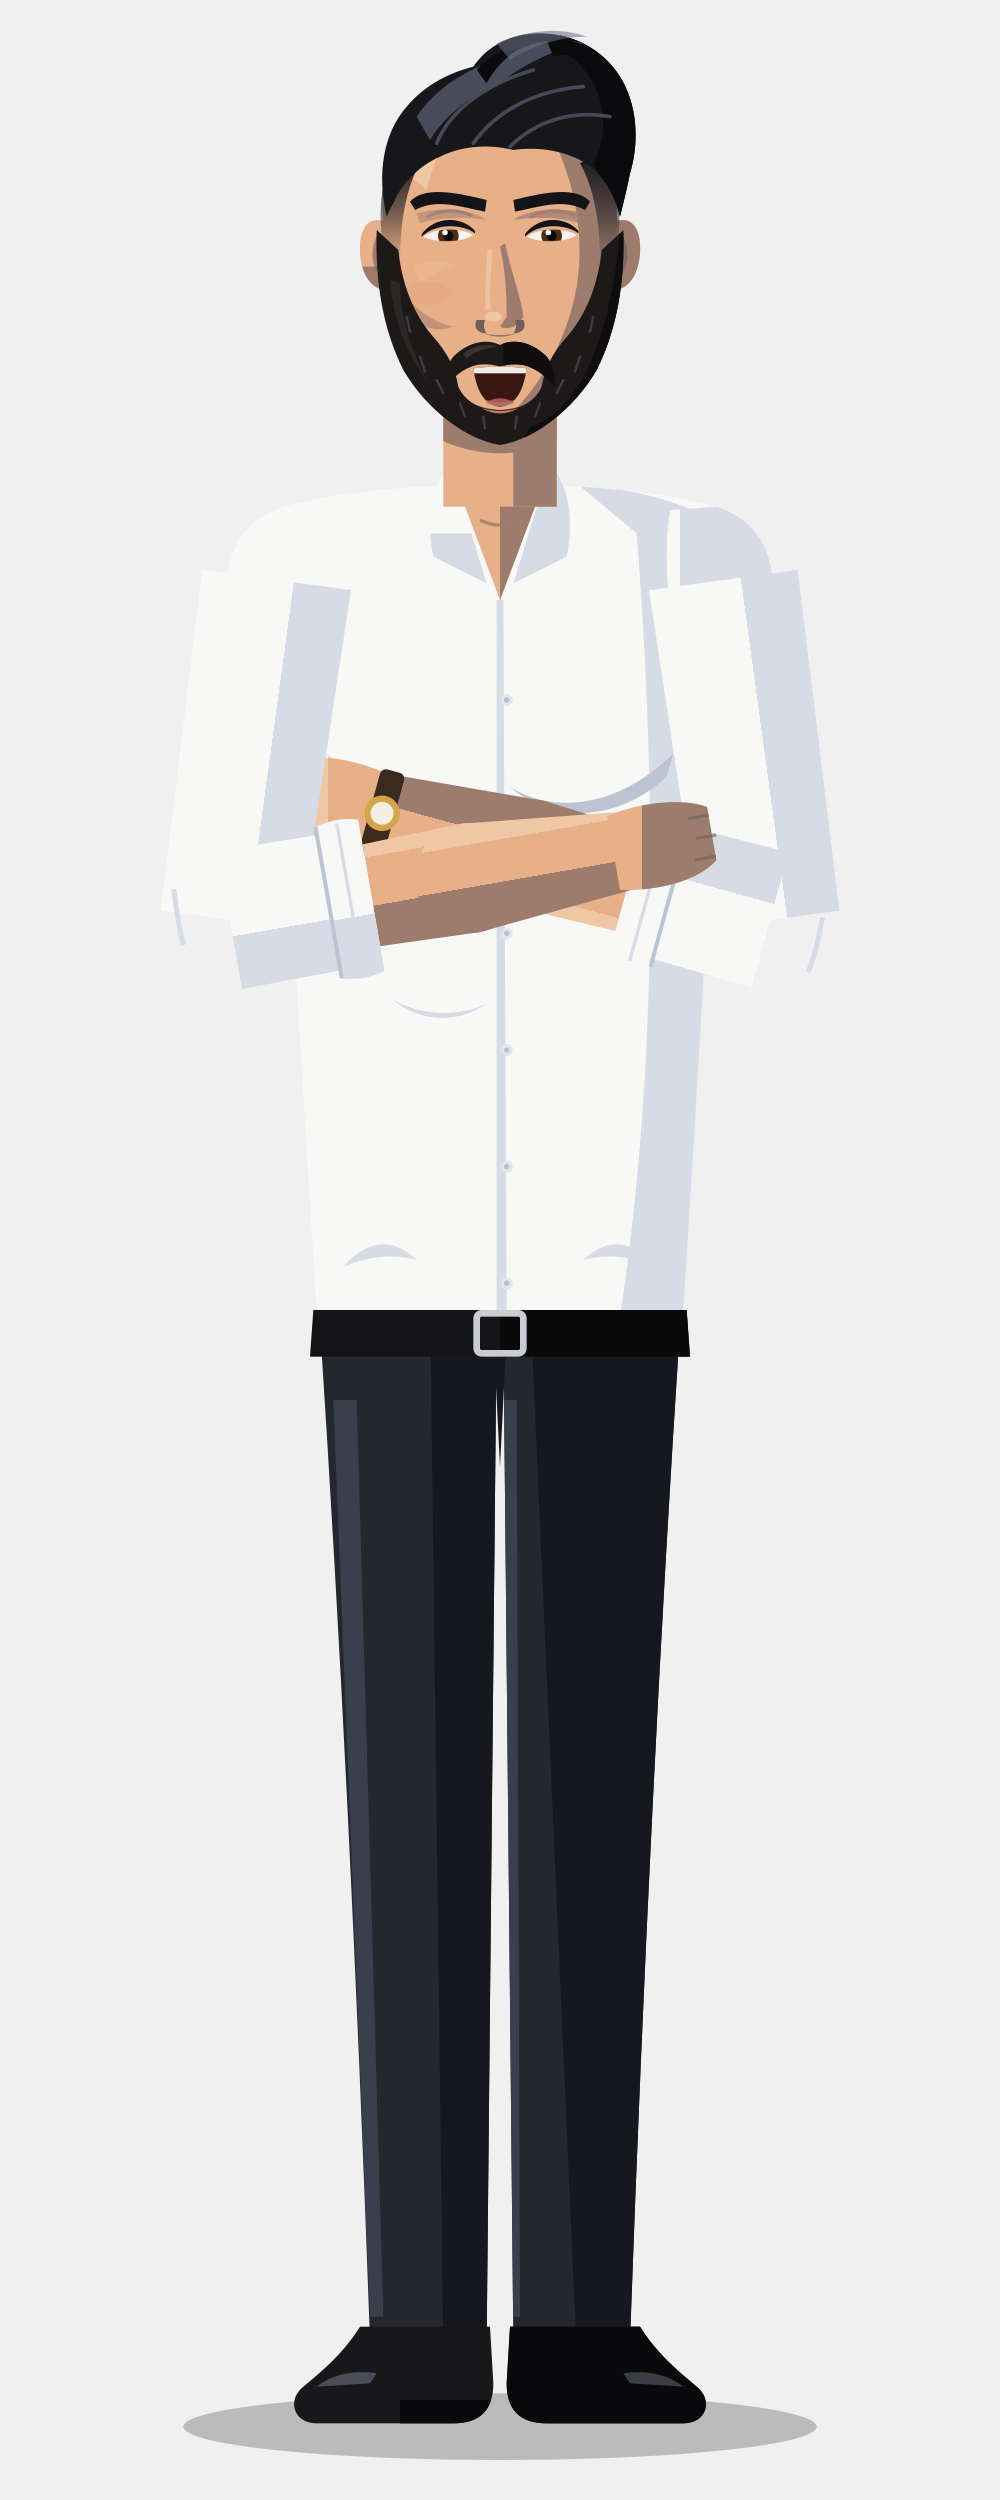
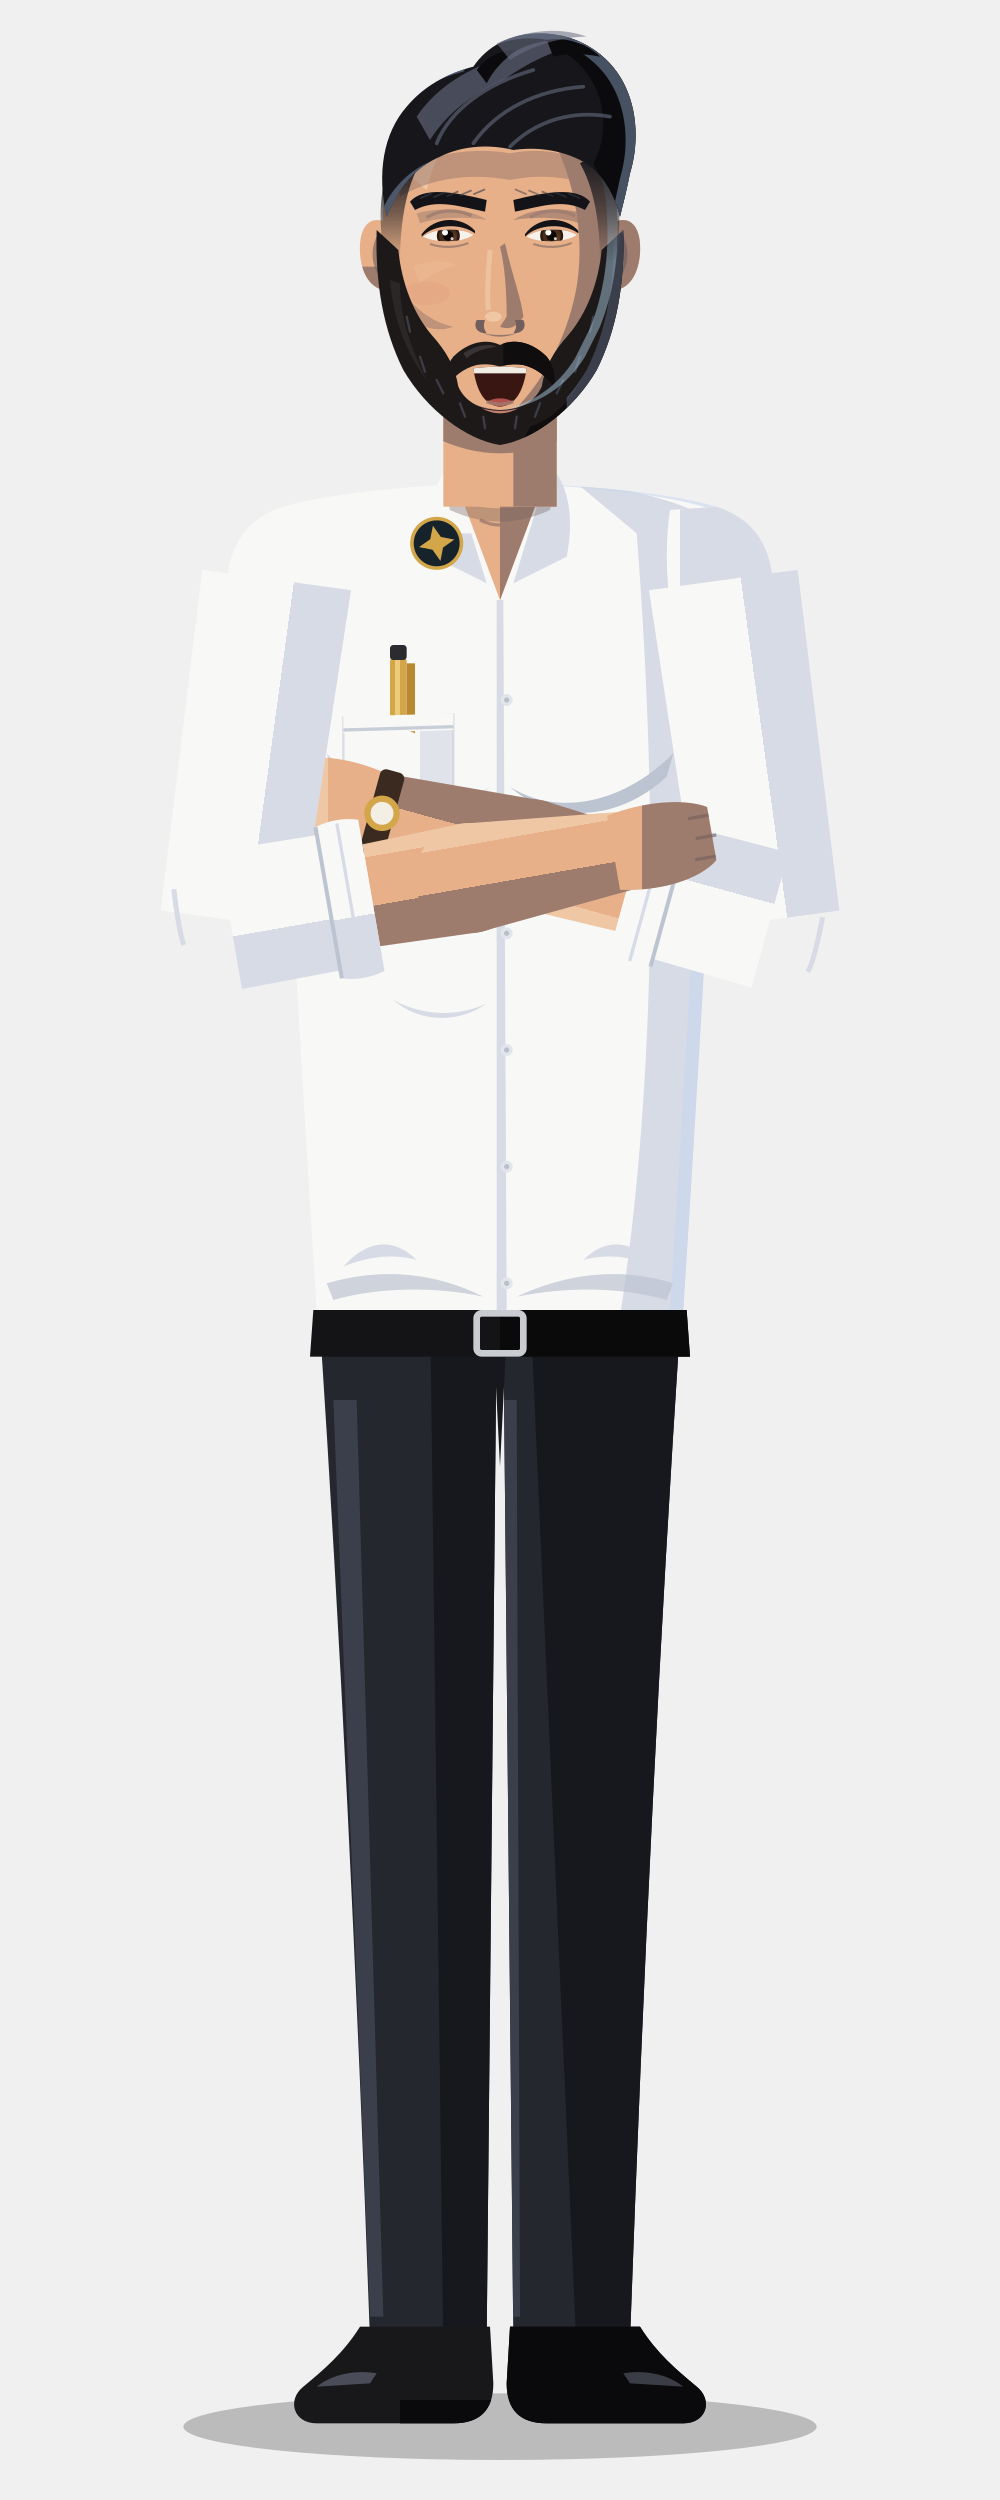
<svg xmlns="http://www.w3.org/2000/svg" viewBox="0 0 600 1500" width="600" height="1500">
  <defs>
    <linearGradient id="fade" x1="0" y1="0" x2="0" y2="1">
      <stop offset="0" stop-color="#16161b" stop-opacity="1" />
      <stop offset="0.55" stop-color="#16161b" stop-opacity="0.55" />
      <stop offset="1" stop-color="#16161b" stop-opacity="0" />
    </linearGradient>
    <clipPath id="c1">
      <path d="M192,796 L298,796 L292,1404 L222,1404 C214,1180 204,980 192,796 Z" />
    </clipPath>
    <clipPath id="c2">
      <path d="M216,1396 L294,1396 L296,1430 C296,1446 288,1454 272,1454 L190,1454 C176,1454 172,1440 182,1432 C194,1422 206,1412 216,1396 Z" />
    </clipPath>
    <clipPath id="c3">
      <path d="M 408,796 L 302,796 L 308,1404 L 378,1404 C 386,1180 396,980 408,796 Z" />
    </clipPath>
    <clipPath id="c4">
      <path d="M 384,1396 L 306,1396 L 304,1430 C 304,1446 312,1454 328,1454 L 410,1454 C 424,1454 428,1440 418,1432 C 406,1422 394,1412 384,1396 Z" />
    </clipPath>
    <clipPath id="c5">
      <path d="M300,290 C268,290 204,294 170,304 C146,312 136,330 136,356 L140,404 C148,432 162,452 172,470 C176,560 182,660 190,786 L410,786 C418,660 424,560 428,470 C438,452 452,432 460,404 L464,356 C464,330 454,312 430,304 C396,294 332,290 300,290 Z" />
    </clipPath>
    <clipPath id="c6">
      <path d="M276,296 L324,296 L300,360 Z" />
    </clipPath>
    <clipPath id="c7">
      <path d="M266,284 C258,296 256,314 260,334 L292,350 L276,298 Z" />
    </clipPath>
    <clipPath id="c8">
      <path d="M 334,284 C 342,296 344,314 340,334 L 308,350 L 324,298 Z" />
    </clipPath>
    <clipPath id="c9">
+       <path d="M300,290 C268,290 204,294 170,304 C146,312 136,330 136,356 L140,404 C148,432 162,452 172,470 C176,560 182,660 190,786 L410,786 C418,660 424,560 428,470 C438,452 452,432 460,404 L464,356 C464,330 454,312 430,304 C396,294 332,290 300,290 Z" />
+     </clipPath>
+     <clipPath id="c10">
      <path d="M188,786 L412,786 L414,814 L186,814 Z" />
    </clipPath>
-     <clipPath id="c10">
+     <clipPath id="c11">
      <path d="M170,304 C146,312 136,330 136,356 L140,404 C152,410 174,406 190,392 C200,370 202,332 198,306 Z" />
    </clipPath>
-     <clipPath id="c11">
+     <clipPath id="c12">
      <path d="M 430,304 C 454,312 464,330 464,356 L 460,404 C 448,410 426,406 410,392 C 400,370 398,332 402,306 Z" />
    </clipPath>
-     <clipPath id="c12">
+     <clipPath id="c13">
      <path d="M233,134 C222,128 215,136 216,152 C217,166 224,176 236,174 Z" />
    </clipPath>
-     <clipPath id="c13">
+     <clipPath id="c14">
      <path d="M 367,134 C 378,128 385,136 384,152 C 383,166 376,176 364,174 Z" />
    </clipPath>
-     <clipPath id="c14">
+     <clipPath id="c15">
      <path d="M266,220 L266,304 L334,304 L334,220 Z" />
    </clipPath>
-     <clipPath id="c15">
+     <clipPath id="c16">
      <path d="M300,64 C341,64 369,88 370,126 C372,152 368,176 360,196 L351,214 C340,232 322,244 300,246 C278,244 260,232 249,214 L240,196 C232,176 228,152 230,126 C231,88 259,64 300,64 Z" />
    </clipPath>
-     <clipPath id="c16">
+     <clipPath id="c17">
      <path d="M254,142 C261,136.5 277,136.5 284,141 C277,145.85 261,145.85 254,142 Z" />
    </clipPath>
-     <clipPath id="c17">
+     <clipPath id="c18">
      <path d="M316,142 C323,136.5 339,136.5 346,141 C339,145.85 323,145.85 316,142 Z" />
    </clipPath>
-     <clipPath id="c18">
+     <clipPath id="c19">
      <path d="M226,138 C225,170 230,198 242,222 C256,246 280,264 300,267 C320,264 344,246 358,222 C370,198 375,170 374,138 L361,150 C359,170 352,188 341,201 C332,211 327,220 325,232 C321,241 312,246 300,246 C288,246 279,241 275,232 C273,220 268,211 259,201 C248,188 241,170 239,150 Z" />
    </clipPath>
-     <clipPath id="c19">
+     <clipPath id="c20">
      <path d="M272,214 C281,205 292,203 300,207 C308,203 319,205 328,214 C332,219 334,226 332,232 C328,226 322,221 314,219 C308,218 303,219 300,220 C297,219 292,218 286,219 C278,221 272,226 268,232 C266,226 268,219 272,214 Z" />
    </clipPath>
-     <clipPath id="c20">
+     <clipPath id="c21">
      <path d="M284,221 Q300,219 316,221 Q313,243 300,244 Q287,243 284,221 Z" />
    </clipPath>
-     <clipPath id="c21">
+     <clipPath id="c22">
+       <path d="M300,64 C341,64 369,88 370,126 C372,152 368,176 360,196 L351,214 C340,232 322,244 300,246 C278,244 260,232 249,214 L240,196 C232,176 228,152 230,126 C231,88 259,64 300,64 Z" />
+     </clipPath>
+     <clipPath id="c23">
+       <path d="M226,138 C225,170 230,198 242,222 C256,246 280,264 300,267 C320,264 344,246 358,222 C370,198 375,170 374,138 L361,150 C359,170 352,188 341,201 C332,211 327,220 325,232 C321,241 312,246 300,246 C288,246 279,241 275,232 C273,220 268,211 259,201 C248,188 241,170 239,150 Z" />
+     </clipPath>
+     <clipPath id="c24">
+       <rect x="340" y="0" width="600" height="1500" />
+     </clipPath>
+     <clipPath id="c25">
      <path d="M232,130 C226,104 230,80 244,64 C254,52 268,44 284,40 C292,28 306,20 324,20 C344,20 362,30 372,46 C382,62 384,84 378,104 C376,114 374,122 372,130 C368,114 360,102 348,96 C336,90 322,88 308,90 C292,86 276,88 264,94 C250,100 240,112 236,122 C234,125 233,128 232,130 Z" />
    </clipPath>
-     <linearGradient id="g22" gradientUnits="userSpaceOnUse" x1="404.9" y1="455.9" x2="491.1" y2="444.1">
-       <stop offset="0" stop-color="#f8f8f6" />
-       <stop offset="0.62" stop-color="#f8f8f6" />
-       <stop offset="0.62" stop-color="#d6dbe5" />
-       <stop offset="1" stop-color="#d6dbe5" />
-     </linearGradient>
-     <linearGradient id="g23" gradientUnits="userSpaceOnUse" x1="339.4" y1="551.5" x2="356.4" y2="489.8">
-       <stop offset="0" stop-color="#efc7a4" />
-       <stop offset="0.14" stop-color="#efc7a4" />
-       <stop offset="0.14" stop-color="#e7b089" />
-       <stop offset="0.6" stop-color="#e7b089" />
-       <stop offset="0.6" stop-color="#9d7c6e" />
-       <stop offset="1" stop-color="#9d7c6e" />
-     </linearGradient>
-     <linearGradient id="g24" gradientUnits="userSpaceOnUse" x1="256.1" y1="523.9" x2="270.7" y2="470.9">
-       <stop offset="0" stop-color="#efc7a4" />
-       <stop offset="0.14" stop-color="#efc7a4" />
-       <stop offset="0.14" stop-color="#e7b089" />
-       <stop offset="0.6" stop-color="#e7b089" />
-       <stop offset="0.6" stop-color="#9d7c6e" />
-       <stop offset="1" stop-color="#9d7c6e" />
-     </linearGradient>
-     <linearGradient id="g25" gradientUnits="userSpaceOnUse" x1="415.0" y1="582.1" x2="437.0" y2="502.1">
-       <stop offset="0" stop-color="#f8f8f6" />
-       <stop offset="0.62" stop-color="#f8f8f6" />
-       <stop offset="0.62" stop-color="#d6dbe5" />
-       <stop offset="1" stop-color="#d6dbe5" />
-     </linearGradient>
-     <linearGradient id="g26" gradientUnits="userSpaceOnUse" x1="377.8" y1="576.6" x2="402.2" y2="487.8">
-       <stop offset="0" stop-color="#f8f8f6" />
-       <stop offset="0.62" stop-color="#f8f8f6" />
-       <stop offset="0.62" stop-color="#d6dbe5" />
-       <stop offset="1" stop-color="#d6dbe5" />
-     </linearGradient>
-     <linearGradient id="g27" gradientUnits="userSpaceOnUse" x1="-7.4" y1="27.0" x2="7.4" y2="-27.0">
-       <stop offset="0" stop-color="#efc7a4" />
-       <stop offset="0.14" stop-color="#efc7a4" />
-       <stop offset="0.14" stop-color="#e7b089" />
-       <stop offset="0.6" stop-color="#e7b089" />
-       <stop offset="0.6" stop-color="#9d7c6e" />
-       <stop offset="1" stop-color="#9d7c6e" />
-     </linearGradient>
-     <linearGradient id="g28" gradientUnits="userSpaceOnUse" x1="108.9" y1="444.1" x2="195.1" y2="455.9">
-       <stop offset="0" stop-color="#f8f8f6" />
-       <stop offset="0.62" stop-color="#f8f8f6" />
-       <stop offset="0.62" stop-color="#d6dbe5" />
-       <stop offset="1" stop-color="#d6dbe5" />
-     </linearGradient>
-     <linearGradient id="g29" gradientUnits="userSpaceOnUse" x1="246.9" y1="500.5" x2="257.9" y2="563.5">
-       <stop offset="0" stop-color="#efc7a4" />
-       <stop offset="0.14" stop-color="#efc7a4" />
-       <stop offset="0.14" stop-color="#e7b089" />
-       <stop offset="0.6" stop-color="#e7b089" />
-       <stop offset="0.6" stop-color="#9d7c6e" />
-       <stop offset="1" stop-color="#9d7c6e" />
-     </linearGradient>
-     <linearGradient id="g30" gradientUnits="userSpaceOnUse" x1="332.1" y1="490.1" x2="341.6" y2="544.3">
-       <stop offset="0" stop-color="#efc7a4" />
-       <stop offset="0.14" stop-color="#efc7a4" />
-       <stop offset="0.14" stop-color="#e7b089" />
-       <stop offset="0.6" stop-color="#e7b089" />
-       <stop offset="0.6" stop-color="#9d7c6e" />
-       <stop offset="1" stop-color="#9d7c6e" />
-     </linearGradient>
-     <linearGradient id="g31" gradientUnits="userSpaceOnUse" x1="166.8" y1="504.8" x2="181.2" y2="586.6">
-       <stop offset="0" stop-color="#f8f8f6" />
-       <stop offset="0.62" stop-color="#f8f8f6" />
-       <stop offset="0.62" stop-color="#d6dbe5" />
-       <stop offset="1" stop-color="#d6dbe5" />
-     </linearGradient>
-     <linearGradient id="g32" gradientUnits="userSpaceOnUse" x1="202.1" y1="494.1" x2="217.9" y2="584.7">
-       <stop offset="0" stop-color="#f8f8f6" />
-       <stop offset="0.62" stop-color="#f8f8f6" />
-       <stop offset="0.62" stop-color="#d6dbe5" />
-       <stop offset="1" stop-color="#d6dbe5" />
-     </linearGradient>
-     <linearGradient id="g33" gradientUnits="userSpaceOnUse" x1="4.8" y1="-27.6" x2="-4.8" y2="27.6">
+     <clipPath id="c26">
+       <path d="M232,130 C226,104 230,80 244,64 C254,52 268,44 284,40 C292,28 306,20 324,20 C344,20 362,30 372,46 C382,62 384,84 378,104 C376,114 374,122 372,130 C368,114 360,102 348,96 C336,90 322,88 308,90 C292,86 276,88 264,94 C250,100 240,112 236,122 C234,125 233,128 232,130 Z" />
+     </clipPath>
+     <linearGradient id="g27" gradientUnits="userSpaceOnUse" x1="404.9" y1="455.9" x2="491.1" y2="444.1">
+       <stop offset="0" stop-color="#f8f8f6" />
+       <stop offset="0.62" stop-color="#f8f8f6" />
+       <stop offset="0.62" stop-color="#d6dbe5" />
+       <stop offset="1" stop-color="#d6dbe5" />
+     </linearGradient>
+     <linearGradient id="g28" gradientUnits="userSpaceOnUse" x1="339.4" y1="551.5" x2="356.4" y2="489.8">
+       <stop offset="0" stop-color="#efc7a4" />
+       <stop offset="0.14" stop-color="#efc7a4" />
+       <stop offset="0.14" stop-color="#e7b089" />
+       <stop offset="0.6" stop-color="#e7b089" />
+       <stop offset="0.6" stop-color="#9d7c6e" />
+       <stop offset="1" stop-color="#9d7c6e" />
+     </linearGradient>
+     <linearGradient id="g29" gradientUnits="userSpaceOnUse" x1="256.1" y1="523.9" x2="270.7" y2="470.9">
+       <stop offset="0" stop-color="#efc7a4" />
+       <stop offset="0.14" stop-color="#efc7a4" />
+       <stop offset="0.14" stop-color="#e7b089" />
+       <stop offset="0.6" stop-color="#e7b089" />
+       <stop offset="0.6" stop-color="#9d7c6e" />
+       <stop offset="1" stop-color="#9d7c6e" />
+     </linearGradient>
+     <linearGradient id="g30" gradientUnits="userSpaceOnUse" x1="415.0" y1="582.1" x2="437.0" y2="502.1">
+       <stop offset="0" stop-color="#f8f8f6" />
+       <stop offset="0.62" stop-color="#f8f8f6" />
+       <stop offset="0.62" stop-color="#d6dbe5" />
+       <stop offset="1" stop-color="#d6dbe5" />
+     </linearGradient>
+     <linearGradient id="g31" gradientUnits="userSpaceOnUse" x1="377.8" y1="576.6" x2="402.2" y2="487.8">
+       <stop offset="0" stop-color="#f8f8f6" />
+       <stop offset="0.62" stop-color="#f8f8f6" />
+       <stop offset="0.62" stop-color="#d6dbe5" />
+       <stop offset="1" stop-color="#d6dbe5" />
+     </linearGradient>
+     <linearGradient id="g32" gradientUnits="userSpaceOnUse" x1="-7.4" y1="27.0" x2="7.4" y2="-27.0">
+       <stop offset="0" stop-color="#efc7a4" />
+       <stop offset="0.14" stop-color="#efc7a4" />
+       <stop offset="0.14" stop-color="#e7b089" />
+       <stop offset="0.6" stop-color="#e7b089" />
+       <stop offset="0.6" stop-color="#9d7c6e" />
+       <stop offset="1" stop-color="#9d7c6e" />
+     </linearGradient>
+     <linearGradient id="g33" gradientUnits="userSpaceOnUse" x1="108.9" y1="444.1" x2="195.1" y2="455.9">
+       <stop offset="0" stop-color="#f8f8f6" />
+       <stop offset="0.62" stop-color="#f8f8f6" />
+       <stop offset="0.62" stop-color="#d6dbe5" />
+       <stop offset="1" stop-color="#d6dbe5" />
+     </linearGradient>
+     <linearGradient id="g34" gradientUnits="userSpaceOnUse" x1="246.9" y1="500.5" x2="257.9" y2="563.5">
+       <stop offset="0" stop-color="#efc7a4" />
+       <stop offset="0.14" stop-color="#efc7a4" />
+       <stop offset="0.14" stop-color="#e7b089" />
+       <stop offset="0.6" stop-color="#e7b089" />
+       <stop offset="0.6" stop-color="#9d7c6e" />
+       <stop offset="1" stop-color="#9d7c6e" />
+     </linearGradient>
+     <linearGradient id="g35" gradientUnits="userSpaceOnUse" x1="332.1" y1="490.1" x2="341.6" y2="544.3">
+       <stop offset="0" stop-color="#efc7a4" />
+       <stop offset="0.14" stop-color="#efc7a4" />
+       <stop offset="0.14" stop-color="#e7b089" />
+       <stop offset="0.6" stop-color="#e7b089" />
+       <stop offset="0.6" stop-color="#9d7c6e" />
+       <stop offset="1" stop-color="#9d7c6e" />
+     </linearGradient>
+     <linearGradient id="g36" gradientUnits="userSpaceOnUse" x1="166.8" y1="504.8" x2="181.2" y2="586.6">
+       <stop offset="0" stop-color="#f8f8f6" />
+       <stop offset="0.62" stop-color="#f8f8f6" />
+       <stop offset="0.62" stop-color="#d6dbe5" />
+       <stop offset="1" stop-color="#d6dbe5" />
+     </linearGradient>
+     <linearGradient id="g37" gradientUnits="userSpaceOnUse" x1="202.1" y1="494.1" x2="217.9" y2="584.7">
+       <stop offset="0" stop-color="#f8f8f6" />
+       <stop offset="0.62" stop-color="#f8f8f6" />
+       <stop offset="0.62" stop-color="#d6dbe5" />
+       <stop offset="1" stop-color="#d6dbe5" />
+     </linearGradient>
+     <linearGradient id="g38" gradientUnits="userSpaceOnUse" x1="4.8" y1="-27.6" x2="-4.8" y2="27.6">
      <stop offset="0" stop-color="#efc7a4" />
      <stop offset="0.14" stop-color="#efc7a4" />
      <stop offset="0.14" stop-color="#e7b089" />
      <stop offset="0.6" stop-color="#e7b089" />
      <stop offset="0.6" stop-color="#9d7c6e" />
      <stop offset="1" stop-color="#9d7c6e" />
    </linearGradient>
  </defs>
  <ellipse cx="300" cy="1456" rx="190" ry="20" fill="#000" opacity="0.22" />
  <path d="M192,796 L298,796 L292,1404 L222,1404 C214,1180 204,980 192,796 Z" fill="#24272e" />
  <g clip-path="url(#c1)">
    <path d="M258,780 L304,780 L300,1412 L266,1412 Z" fill="#16181d" />
    <path d="M200,840 L214,840 L230,1390 L222,1390 Z" fill="#3a3f4b" />
  </g>
  <path d="M216,1396 L294,1396 L296,1430 C296,1446 288,1454 272,1454 L190,1454 C176,1454 172,1440 182,1432 C194,1422 206,1412 216,1396 Z" fill="#18181b" />
  <g clip-path="url(#c2)">
    <path d="M240,1440 L300,1440 L300,1460 L240,1460 Z" fill="#0a0a0c" />
    <path d="M190,1432 C200,1424 214,1422 226,1424 L222,1430 Z" fill="#4a4d58" />
  </g>
  <path d="M 408,796 L 302,796 L 308,1404 L 378,1404 C 386,1180 396,980 408,796 Z" fill="#24272e" />
  <g clip-path="url(#c3)">
    <path d="M318,780 L420,780 L420,1412 L346,1412 Z" fill="#16181d" />
    <path d="M 310,840 L 302,840 L 306,1390 L 312,1390 Z" fill="#3a3f4b" />
  </g>
  <path d="M 384,1396 L 306,1396 L 304,1430 C 304,1446 312,1454 328,1454 L 410,1454 C 424,1454 428,1440 418,1432 C 406,1422 394,1412 384,1396 Z" fill="#18181b" />
  <g clip-path="url(#c4)">
    <path d="M300,1380 L440,1380 L440,1460 L300,1460 Z" fill="#0a0a0c" />
    <path d="M 410,1432 C 400,1424 386,1422 374,1424 L 378,1430 Z" fill="#3a3d46" />
  </g>
  <path d="M296,800 L300,880 L304,800 Z" fill="#16181d" />
  <path d="M300,290 C268,290 204,294 170,304 C146,312 136,330 136,356 L140,404 C148,432 162,452 172,470 C176,560 182,660 190,786 L410,786 C418,660 424,560 428,470 C438,452 452,432 460,404 L464,356 C464,330 454,312 430,304 C396,294 332,290 300,290 Z" fill="#f8f8f6" />
  <g clip-path="url(#c5)">
    <path d="M346,290 C406,296 466,316 464,374 C460,422 444,450 430,474 L414,790 L372,790 C392,660 396,500 382,320 Z" fill="#d6dbe5" />
    <path d="M138,392 C148,428 162,452 174,472 L184,472 C172,448 160,422 150,392 Z" fill="#d6dbe5" />
  </g>
  <path d="M196,452 C230,486 270,488 294,472 C270,494 230,494 200,466 Z" fill="#d6dbe5" />
  <path d="M404,452 C370,486 330,488 306,472 C330,494 370,494 400,466 Z" fill="#bcc3d1" />
  <path d="M236,600 C254,610 276,610 292,602 C276,614 252,614 236,600 Z" fill="#d6dbe5" />
  <path d="M206,760 C220,744 236,742 250,756 C236,752 220,754 206,760 Z" fill="#d6dbe5" />
  <path d="M350,756 C364,742 380,744 394,760 C380,754 364,752 350,756 Z" fill="#d6dbe5" />
  <path d="M238,520 C256,530 276,530 292,522 C276,534 254,534 238,520 Z" fill="#d6dbe5" />
  <path d="M276,296 L324,296 L300,360 Z" fill="#e7b089" />
  <g clip-path="url(#c6)">
    <path d="M300,290 L330,290 L300,364 Z" fill="#9d7c6e" />
  </g>
  <path d="M288,312 Q300,318 312,312" fill="none" stroke="#9d7c6e" stroke-width="2" opacity="0.8" />
  <path d="M266,284 C258,296 256,314 260,334 L292,350 L276,298 Z" fill="#f8f8f6" />
  <g clip-path="url(#c7)">
    <path d="M256,320 L292,320 L292,352 L256,352 Z" fill="#d6dbe5" />
  </g>
  <path d="M 334,284 C 342,296 344,314 340,334 L 308,350 L 324,298 Z" fill="#f8f8f6" />
  <g clip-path="url(#c8)">
    <path d="M 334,284 C 342,296 344,314 340,334 L 308,350 L 324,298 Z" fill="#d6dbe5" />
  </g>
  <path d="M268,286 Q300,280 332,286 L326,292 Q300,288 274,292 Z" fill="#d6dbe5" />
  <path d="M298,360 L302,360 L304,786 L298,786 Z" fill="#d6dbe5" />
  <circle cx="304" cy="420" r="3.6" fill="#e2e5eb" />
  <circle cx="304" cy="420" r="1.6" fill="#b9bfcb" />
  <circle cx="304" cy="490" r="3.6" fill="#e2e5eb" />
  <circle cx="304" cy="490" r="1.6" fill="#b9bfcb" />
  <circle cx="304" cy="560" r="3.6" fill="#e2e5eb" />
  <circle cx="304" cy="560" r="1.6" fill="#b9bfcb" />
  <circle cx="304" cy="630" r="3.6" fill="#e2e5eb" />
  <circle cx="304" cy="630" r="1.6" fill="#b9bfcb" />
  <circle cx="304" cy="700" r="3.6" fill="#e2e5eb" />
  <circle cx="304" cy="700" r="1.6" fill="#b9bfcb" />
  <circle cx="304" cy="770" r="3.6" fill="#e2e5eb" />
  <circle cx="304" cy="770" r="1.6" fill="#b9bfcb" />
+   <path d="M150,400 C160,430 170,452 176,470 L190,470 C184,446 176,424 168,402 Z" fill="#bcc3d1" opacity="0.5" />
+   <path d="M 450,400 C 440,430 430,452 424,470 L 410,470 C 416,446 424,424 432,402 Z" fill="#bcc3d1" opacity="0.6" />
+   <path d="M196,770 C230,760 262,764 290,778 C262,772 228,772 200,780 Z" fill="#bcc3d1" opacity="0.7" />
+   <path d="M310,778 C340,764 372,760 404,770 L400,780 C372,772 340,772 310,778 Z" fill="#bcc3d1" opacity="0.7" />
+   <path d="M268,298 Q300,312 332,298 L330,306 Q300,320 270,306 Z" fill="#725e5c" opacity="0.35" />
+   <g clip-path="url(#c9)">
+     <path d="M-10,-10 L610,-10 L610,1510 L-10,1510 Z M 292,290 C 260,290 196,294 162,304 C 138,312 128,330 128,356 L 132,404 C 140,432 154,452 164,470 C 168,560 174,660 182,786 L 402,786 C 410,660 416,560 420,470 C 430,452 444,432 452,404 L 456,356 C 456,330 446,312 422,304 C 388,294 324,290 292,290 Z" fill-rule="evenodd" fill="#c6d6ee" opacity="0.6" />
+   </g>
  <path d="M188,786 L412,786 L414,814 L186,814 Z" fill="#141416" />
-   <g clip-path="url(#c9)">
+   <g clip-path="url(#c10)">
    <path d="M300,780 L420,780 L420,820 L300,820 Z" fill="#0a0a0b" />
  </g>
  <rect x="286" y="788" width="28" height="24" rx="3" fill="none" stroke="#c9ccd1" stroke-width="4" />
  <path d="M170,304 C146,312 136,330 136,356 L140,404 C152,410 174,406 190,392 C200,370 202,332 198,306 Z" fill="#f8f8f6" />
  <path d="M 430,304 C 454,312 464,330 464,356 L 460,404 C 448,410 426,406 410,392 C 400,370 398,332 402,306 Z" fill="#f8f8f6" />
-   <g clip-path="url(#c11)">
+   <g clip-path="url(#c12)">
    <path d="M408,290 L470,290 L470,420 L408,420 Z" fill="#d6dbe5" />
  </g>
+   <path d="M206,430 L272,428 L272,488 Q240,498 208,490 Z" fill="#f8f8f6" />
+   <path d="M252,429 L272,428 L272,488 Q262,492 252,494 Z" fill="#d6dbe5" opacity="0.7" />
+   <path d="M208,490 Q240,500 272,488" fill="none" stroke="#bcc3d1" stroke-width="2.2" opacity="0.8" />
+   <path d="M206,430 L206,488 M272,428 L272,488" stroke="#bcc3d1" stroke-width="1.4" opacity="0.5" />
+   <rect x="234" y="394" width="10" height="44" rx="3" fill="#d4a64a" />
+   <rect x="237" y="394" width="3" height="44" fill="#f2d48a" opacity="0.8" />
+   <rect x="234" y="387" width="10" height="9" rx="2" fill="#2b2b30" />
+   <path d="M244,398 L249,398 L249,440 L244,438 Z" fill="#b8892f" />
+   <path d="M206,430 L272,428 L272,438 L206,440 Z" fill="#f8f8f6" />
+   <path d="M206,438 L272,436" stroke="#bcc3d1" stroke-width="2" opacity="0.8" />
+   <g transform="translate(262,326) rotate(-12) scale(1.35)">
+     <circle r="11" fill="#16232b" />
+     <path d="M0,-8 L2.4,-2.4 L8,0 L2.4,2.4 L0,8 L-2.4,2.4 L-8,0 L-2.4,-2.4 Z" fill="#d4a64a" />
+     <circle r="11" fill="none" stroke="#d4a64a" stroke-width="1.6" />
+   </g>
  <path d="M233,134 C222,128 215,136 216,152 C217,166 224,176 236,174 Z" fill="#e7b089" />
-   <g clip-path="url(#c12)">
+   <g clip-path="url(#c13)">
    <path d="M200,160 L240,160 L240,190 L200,190 Z" fill="#9d7c6e" />
  </g>
  <path d="M 367,134 C 378,128 385,136 384,152 C 383,166 376,176 364,174 Z" fill="#e7b089" />
-   <g clip-path="url(#c13)">
+   <g clip-path="url(#c14)">
    <path d="M360,120 L400,120 L400,190 L360,190 Z" fill="#9d7c6e" />
  </g>
  <path d="M226,142 C222,150 223,160 228,166 L230,164 C227,158 226,150 229,144 Z" fill="#725e5c" opacity="0.6" />
  <path d="M 374,142 C 378,150 377,160 372,166 L 370,164 C 373,158 374,150 371,144 Z" fill="#725e5c" opacity="0.7" />
  <path d="M266,220 L266,304 L334,304 L334,220 Z" fill="#e7b089" />
-   <g clip-path="url(#c14)">
+   <g clip-path="url(#c15)">
    <path d="M308,210 L340,210 L340,310 L308,310 Z" fill="#9d7c6e" />
    <path d="M260,210 L340,210 L340,262 Q300,282 260,262 Z" fill="#9d7c6e" />
  </g>
  <path d="M300,64 C341,64 369,88 370,126 C372,152 368,176 360,196 L351,214 C340,232 322,244 300,246 C278,244 260,232 249,214 L240,196 C232,176 228,152 230,126 C231,88 259,64 300,64 Z" fill="#e7b089" />
-   <g clip-path="url(#c15)">
+   <g clip-path="url(#c16)">
    <path d="M318,60 C352,70 376,96 376,130 C378,170 368,204 350,228 C336,244 318,252 300,254 C322,236 340,206 346,172 C352,134 342,94 318,60 Z" fill="#9d7c6e" />
    <path d="M244,104 C250,86 264,74 282,70 C268,82 260,96 256,114 Z" fill="#efc7a4" />
  </g>
  <path d="M248,160 C256,156 266,156 274,159 C266,161 258,165 252,170 Z" fill="#efc7a4" opacity="0.25" />
  <path d="M244,178 C252,188 262,194 272,196 C262,200 250,196 244,188 Z" fill="#9d7c6e" opacity="0.55" />
  <ellipse cx="256" cy="176" rx="14" ry="7" fill="#e07e70" opacity="0.14" />
  <path d="M246,121 C254,112 272,115 292,120 L291,127 C276,124 262,119 249,126 Z" fill="#141317" />
  <path d="M 354,121 C 346,112 328,115 308,120 L 309,127 C 324,124 338,119 351,126 Z" fill="#141317" />
+   <path d="M252,119.0 l7,-3" stroke="#3a3d48" stroke-width="1.1" opacity="0.6" />
+   <path d="M348,119.0 l-7,-3" stroke="#3a3d48" stroke-width="1.1" opacity="0.5" />
+   <path d="M260,118.4 l7,-3" stroke="#3a3d48" stroke-width="1.1" opacity="0.6" />
+   <path d="M340,118.4 l-7,-3" stroke="#3a3d48" stroke-width="1.1" opacity="0.5" />
+   <path d="M268,117.8 l7,-3" stroke="#3a3d48" stroke-width="1.1" opacity="0.6" />
+   <path d="M332,117.8 l-7,-3" stroke="#3a3d48" stroke-width="1.1" opacity="0.5" />
+   <path d="M276,117.2 l7,-3" stroke="#3a3d48" stroke-width="1.1" opacity="0.6" />
+   <path d="M324,117.2 l-7,-3" stroke="#3a3d48" stroke-width="1.1" opacity="0.5" />
+   <path d="M284,116.6 l7,-3" stroke="#3a3d48" stroke-width="1.1" opacity="0.6" />
+   <path d="M316,116.6 l-7,-3" stroke="#3a3d48" stroke-width="1.1" opacity="0.5" />
  <path d="M250,128 C264,124 282,125 292,132 C280,130 264,130 252,134 Z" fill="#9d7c6e" opacity="0.5" />
  <path d="M 350,128 C 336,124 318,125 308,132 C 320,130 336,130 348,134 Z" fill="#9d7c6e" opacity="0.7" />
  <path d="M254,142 C261,136.5 277,136.5 284,141 C277,145.85 261,145.85 254,142 Z" fill="#f6f1ea" />
-   <g clip-path="url(#c16)">
+   <g clip-path="url(#c17)">
    <circle cx="269" cy="141.5" r="6.2" fill="#4a2e1c" />
    <circle cx="269" cy="141.5" r="3" fill="#0e0907" />
-     <circle cx="267" cy="139.5" r="1.7" fill="#fff" />
+     <circle cx="269" cy="141.5" r="6.2" fill="none" stroke="#2a180e" stroke-width="1.4" />
+     <circle cx="270.5" cy="143" r="3.4" fill="#6b4329" opacity="0.55" />
+     <circle cx="269" cy="141.5" r="3" fill="#0e0907" />
+     <circle cx="267" cy="139.5" r="1.8" fill="#fff" />
+     <circle cx="271.2" cy="143.2" r="0.9" fill="#fff" opacity="0.8" />
    <rect x="249" y="120" width="40" height="18.5" fill="#000" opacity="0.14" />
  </g>
  <path d="M253,142 C261,134.0 277,134.0 285,140 L285,138.5 C277,129.5 261,129.5 253,140.5 Z" fill="#141317" />
+   <path d="M258,146.4 C265,148.8 274,148.8 281,145.8" fill="none" stroke="#725e5c" stroke-width="1.3" opacity="0.55" />
  <path d="M256,130.5 C264,125.5 275,125.5 283,129.5" fill="none" stroke="#9d7c6e" stroke-width="2" opacity="0.8" />
  <path d="M316,142 C323,136.5 339,136.5 346,141 C339,145.85 323,145.85 316,142 Z" fill="#f6f1ea" />
-   <g clip-path="url(#c17)">
+   <g clip-path="url(#c18)">
    <circle cx="331" cy="141.5" r="6.2" fill="#4a2e1c" />
    <circle cx="331" cy="141.5" r="3" fill="#0e0907" />
-     <circle cx="329" cy="139.5" r="1.7" fill="#fff" />
+     <circle cx="331" cy="141.5" r="6.2" fill="none" stroke="#2a180e" stroke-width="1.4" />
+     <circle cx="332.5" cy="143" r="3.4" fill="#6b4329" opacity="0.55" />
+     <circle cx="331" cy="141.5" r="3" fill="#0e0907" />
+     <circle cx="329" cy="139.5" r="1.8" fill="#fff" />
+     <circle cx="333.2" cy="143.2" r="0.9" fill="#fff" opacity="0.8" />
    <rect x="311" y="120" width="40" height="18.5" fill="#000" opacity="0.14" />
  </g>
  <path d="M315,142 C323,134.0 339,134.0 347,140 L347,138.5 C339,129.5 323,129.5 315,140.5 Z" fill="#141317" />
+   <path d="M320,146.4 C327,148.8 336,148.8 343,145.8" fill="none" stroke="#725e5c" stroke-width="1.3" opacity="0.55" />
  <path d="M318,130.5 C326,125.5 337,125.5 345,129.5" fill="none" stroke="#9d7c6e" stroke-width="2" opacity="0.8" />
  <path d="M303,146 C307,164 313,180 314,190 C310,197 304,198 300,196 L304,190 C304,176 303,160 300,148 Z" fill="#9d7c6e" />
  <path d="M286,192 C284,196 286,200 292,200 C290,197 290,195 291,192 Z" fill="#725e5c" />
  <path d="M314,192 C316,196 314,200 308,200 C310,197 310,195 309,192 Z" fill="#725e5c" />
  <path d="M290,200 Q300,204 310,200 Q300,202 290,200 Z" fill="#725e5c" opacity="0.7" />
  <ellipse cx="296" cy="190" rx="5" ry="3" fill="#efc7a4" />
  <path d="M294,150 C293,164 292,176 293,186" fill="none" stroke="#efc7a4" stroke-width="3" opacity="0.8" />
  <path d="M226,138 C225,170 230,198 242,222 C256,246 280,264 300,267 C320,264 344,246 358,222 C370,198 375,170 374,138 L361,150 C359,170 352,188 341,201 C332,211 327,220 325,232 C321,241 312,246 300,246 C288,246 279,241 275,232 C273,220 268,211 259,201 C248,188 241,170 239,150 Z" fill="#1d1919" />
-   <g clip-path="url(#c18)">
+   <g clip-path="url(#c19)">
    <path d="M318,256 C342,248 364,218 372,140 L390,140 L390,290 L300,290 Z" fill="#0f0d0e" />
    <path d="M234,168 C236,192 244,212 256,228 C246,208 240,190 240,170 Z" fill="#2c2727" />
  </g>
  <path d="M252,214 l3,9" fill="none" stroke="#474b5a" stroke-width="1.4" stroke-linecap="round" stroke-linejoin="round" opacity="0.7" />
  <path d="M262,228 l4,8" fill="none" stroke="#474b5a" stroke-width="1.4" stroke-linecap="round" stroke-linejoin="round" opacity="0.7" />
  <path d="M276,242 l3,8" fill="none" stroke="#474b5a" stroke-width="1.4" stroke-linecap="round" stroke-linejoin="round" opacity="0.7" />
  <path d="M290,250 l1,7" fill="none" stroke="#474b5a" stroke-width="1.4" stroke-linecap="round" stroke-linejoin="round" opacity="0.7" />
  <path d="M244,190 l2,9" fill="none" stroke="#474b5a" stroke-width="1.4" stroke-linecap="round" stroke-linejoin="round" opacity="0.7" />
  <path d="M310,250 l-1,7" fill="none" stroke="#474b5a" stroke-width="1.4" stroke-linecap="round" stroke-linejoin="round" opacity="0.7" />
  <path d="M324,242 l-3,8" fill="none" stroke="#474b5a" stroke-width="1.4" stroke-linecap="round" stroke-linejoin="round" opacity="0.7" />
  <path d="M338,228 l-4,8" fill="none" stroke="#474b5a" stroke-width="1.4" stroke-linecap="round" stroke-linejoin="round" opacity="0.7" />
  <path d="M348,214 l-3,9" fill="none" stroke="#474b5a" stroke-width="1.4" stroke-linecap="round" stroke-linejoin="round" opacity="0.7" />
  <path d="M356,190 l-2,9" fill="none" stroke="#474b5a" stroke-width="1.4" stroke-linecap="round" stroke-linejoin="round" opacity="0.7" />
  <path d="M272,214 C281,205 292,203 300,207 C308,203 319,205 328,214 C332,219 334,226 332,232 C328,226 322,221 314,219 C308,218 303,219 300,220 C297,219 292,218 286,219 C278,221 272,226 268,232 C266,226 268,219 272,214 Z" fill="#1d1919" />
-   <g clip-path="url(#c19)">
+   <g clip-path="url(#c20)">
    <path d="M302,200 L340,200 L340,236 L302,236 Z" fill="#0f0d0e" />
    <path d="M278,212 C285,207 293,206 298,208 C291,209 284,211 280,215 Z" fill="#3a3333" />
  </g>
  <path d="M284,221 Q300,219 316,221 Q313,243 300,244 Q287,243 284,221 Z" fill="#3a1612" />
-   <g clip-path="url(#c20)">
+   <g clip-path="url(#c21)">
    <rect x="278" y="218" width="44" height="6" fill="#f1ece4" />
    <ellipse cx="300" cy="245" rx="10" ry="6" fill="#b4504e" />
  </g>
  <path d="M289,245 Q300,251 311,245 Q300,248 289,245 Z" fill="#c27f6c" />
  <path d="M292,241 Q300,244 308,241" fill="none" stroke="#9d7c6e" stroke-width="2" opacity="0.8" />
+   <path d="M238,104 C258,92 284,88 306,92 C326,88 346,92 364,104 L366,116 C346,106 326,104 306,108 C284,104 260,106 240,118 Z" fill="#9d7c6e" opacity="0.55" />
+   <g clip-path="url(#c22)">
+     <path d="M-10,-10 L610,-10 L610,1510 L-10,1510 Z M 294,65 C 335,65 363,89 364,127 C 366,153 362,177 354,197 L 345,215 C 334,233 316,245 294,247 C 272,245 254,233 243,215 L 234,197 C 226,177 222,153 224,127 C 225,89 253,65 294,65 Z" fill-rule="evenodd" fill="#bfe6ff" opacity="0.42" />
+   </g>
+   <g clip-path="url(#c23)">
+     <g clip-path="url(#c24)">
+       <path d="M-10,-10 L610,-10 L610,1510 L-10,1510 Z M 220,138 C 219,170 224,198 236,222 C 250,246 274,264 294,267 C 314,264 338,246 352,222 C 364,198 369,170 368,138 L 355,150 C 353,170 346,188 335,201 C 326,211 321,220 319,232 C 315,241 306,246 294,246 C 282,246 273,241 269,232 C 267,220 262,211 253,201 C 242,188 235,170 233,150 Z" fill-rule="evenodd" fill="#7a8aa8" opacity="0.4" />
+     </g>
+   </g>
  <path d="M231,156 C226,130 228,106 238,90 L252,98 C244,112 240,132 240,158 Z" fill="url(#fade)" />
  <path d="M 369,156 C 374,130 372,106 362,90 L 348,98 C 356,112 360,132 360,158 Z" fill="url(#fade)" />
  <path d="M232,130 C226,104 230,80 244,64 C254,52 268,44 284,40 C292,28 306,20 324,20 C344,20 362,30 372,46 C382,62 384,84 378,104 C376,114 374,122 372,130 C368,114 360,102 348,96 C336,90 322,88 308,90 C292,86 276,88 264,94 C250,100 240,112 236,122 C234,125 233,128 232,130 Z" fill="#16161b" />
-   <g clip-path="url(#c21)">
+   <g clip-path="url(#c25)">
    <path d="M336,18 C368,24 388,52 384,84 C382,104 376,118 372,132 L356,98 C368,76 362,44 336,30 Z" fill="#0b0b0e" />
    <path d="M250,70 C262,52 282,40 304,34 C318,24 336,22 350,26 C332,30 316,38 302,48 C284,56 268,68 258,84 Z" fill="#474b5a" />
+   </g>
+   <g clip-path="url(#c26)">
+     <path d="M-10,-10 L610,-10 L610,1510 L-10,1510 Z M 226,133 C 220,107 224,83 238,67 C 248,55 262,47 278,43 C 286,31 300,23 318,23 C 338,23 356,33 366,49 C 376,65 378,87 372,107 C 370,117 368,125 366,133 C 362,117 354,105 342,99 C 330,93 316,91 302,93 C 286,89 270,91 258,97 C 244,103 234,115 230,125 C 228,128 227,131 226,133 Z" fill-rule="evenodd" fill="#8fa6c8" opacity="0.45" />
  </g>
  <path d="M262,86 C270,66 292,50 320,42" fill="none" stroke="#5a5f70" stroke-width="2.2" stroke-linecap="round" stroke-linejoin="round" opacity="0.7" />
  <path d="M284,86 C298,66 322,54 350,52" fill="none" stroke="#5a5f70" stroke-width="2.2" stroke-linecap="round" stroke-linejoin="round" opacity="0.7" />
  <path d="M306,88 C322,72 344,66 366,70" fill="none" stroke="#5a5f70" stroke-width="2.2" stroke-linecap="round" stroke-linejoin="round" opacity="0.7" />
  <path d="M286,42 C292,34 300,30 310,30 C302,36 296,42 292,50 Z" fill="#0b0b0e" />
  <path d="M328,24 C340,22 352,26 360,34 C350,32 340,32 332,34 Z" fill="#0b0b0e" />
  <path d="M298,26 C316,18 336,16 352,22 C336,22 318,28 306,36 Z" fill="#6a7083" opacity="0.55" />
-   <path d="M389.4,354.1 L420.4,557.7 L503.6,546.3 L478.6,341.9 Z" fill="url(#g22)" />
-   <path d="M369.2,558.6 L309.6,544.3 L327.1,480.7 L385.7,498.9 Z" fill="url(#g23)" />
-   <circle cx="318.3" cy="512.5" r="33.0" fill="url(#g24)" />
-   <path d="M309.6,544.3 L202.7,503.5 L214.3,461.1 L327.1,480.7 Z" fill="url(#g24)" />
-   <path d="M450.9,592.5 L379.1,571.7 L400.9,492.7 L473.1,511.5 Z" fill="url(#g25)" />
-   <path d="M414.7,491.3 Q403.3,484.0 389.7,484.4 L365.3,573.1 Q376.7,580.4 390.3,580.0 Z" fill="url(#g26)" />
+   <path d="M389.4,354.1 L420.4,557.7 L503.6,546.3 L478.6,341.9 Z" fill="url(#g27)" />
+   <path d="M369.2,558.6 L309.6,544.3 L327.1,480.7 L385.7,498.9 Z" fill="url(#g28)" />
+   <circle cx="318.3" cy="512.5" r="33.0" fill="url(#g29)" />
+   <path d="M309.6,544.3 L202.7,503.5 L214.3,461.1 L327.1,480.7 Z" fill="url(#g29)" />
+   <path d="M450.9,592.5 L379.1,571.7 L400.9,492.7 L473.1,511.5 Z" fill="url(#g30)" />
+   <path d="M414.7,491.3 Q403.3,484.0 389.7,484.4 L365.3,573.1 Q376.7,580.4 390.3,580.0 Z" fill="url(#g31)" />
  <path d="M414.7,491.3 L390.3,580.0" stroke="#bcc3d1" stroke-width="2.4" />
  <path d="M402.2,487.8 L377.8,576.6" stroke="#d6dbe5" stroke-width="2" />
  <path d="M484.6,583.1 q3.7,-5.5 9.0,-32.8" fill="none" stroke="#d6dbe5" stroke-width="3" />
  <g transform="translate(222.0,486.0) rotate(105.4)">
    <g transform="scale(-1.25,1.25)">
-       <path d="M-18,-8 C-22,10 -20,30 -12,40 L14,40 C20,30 22,10 18,-8 Z" fill="url(#g27)" />
+       <path d="M-18,-8 C-22,10 -20,30 -12,40 L14,40 C20,30 22,10 18,-8 Z" fill="url(#g32)" />
      <path d="M-10,30 L-10,40 M0,32 L0,42 M10,30 L10,40" fill="none" stroke="#725e5c" stroke-width="1.6" opacity="0.6" />
      <rect x="-21" y="-12" width="42" height="12" rx="3" fill="#3a2a20" />
      <circle cx="0" cy="-6" r="8.5" fill="#d4a64a" />
      <circle cx="0" cy="-6" r="5.5" fill="#f4efe4" />
    </g>
  </g>
-   <path d="M121.4,341.9 L96.4,546.3 L179.6,557.7 L210.6,354.1 Z" fill="url(#g28)" />
-   <path d="M217.5,506.6 L276.3,494.3 L287.6,559.3 L228.1,567.7 Z" fill="url(#g29)" />
-   <circle cx="282.0" cy="526.8" r="33.0" fill="url(#g30)" />
-   <path d="M276.3,494.3 L388.0,485.9 L395.6,529.3 L287.6,559.3 Z" fill="url(#g30)" />
-   <path d="M130.8,510.6 L202.9,499.0 L217.1,579.8 L145.2,593.4 Z" fill="url(#g31)" />
-   <path d="M205.1,587.0 Q218.6,588.7 230.7,582.5 L214.9,491.8 Q201.4,490.1 189.3,496.3 Z" fill="url(#g32)" />
+   <path d="M121.4,341.9 L96.4,546.3 L179.6,557.7 L210.6,354.1 Z" fill="url(#g33)" />
+   <path d="M217.5,506.6 L276.3,494.3 L287.6,559.3 L228.1,567.7 Z" fill="url(#g34)" />
+   <circle cx="282.0" cy="526.8" r="33.0" fill="url(#g35)" />
+   <path d="M276.3,494.3 L388.0,485.9 L395.6,529.3 L287.6,559.3 Z" fill="url(#g35)" />
+   <path d="M130.8,510.6 L202.9,499.0 L217.1,579.8 L145.2,593.4 Z" fill="url(#g36)" />
+   <path d="M205.1,587.0 Q218.6,588.7 230.7,582.5 L214.9,491.8 Q201.4,490.1 189.3,496.3 Z" fill="url(#g37)" />
  <path d="M205.1,587.0 L189.3,496.3" stroke="#bcc3d1" stroke-width="2.4" />
  <path d="M217.9,584.7 L202.1,494.1" stroke="#d6dbe5" stroke-width="2" />
  <path d="M104.3,533.5 q2.4,21.8 5.9,33.5" fill="none" stroke="#d6dbe5" stroke-width="3" />
  <g transform="translate(378.0,510.0) rotate(-99.9)">
    <g transform="scale(1.25,1.25)">
-       <path d="M-18,-8 C-22,10 -20,30 -12,40 L14,40 C20,30 22,10 18,-8 Z" fill="url(#g33)" />
+       <path d="M-18,-8 C-22,10 -20,30 -12,40 L14,40 C20,30 22,10 18,-8 Z" fill="url(#g38)" />
      <path d="M-10,30 L-10,40 M0,32 L0,42 M10,30 L10,40" fill="none" stroke="#725e5c" stroke-width="1.6" opacity="0.6" />
    </g>
  </g>
</svg>
